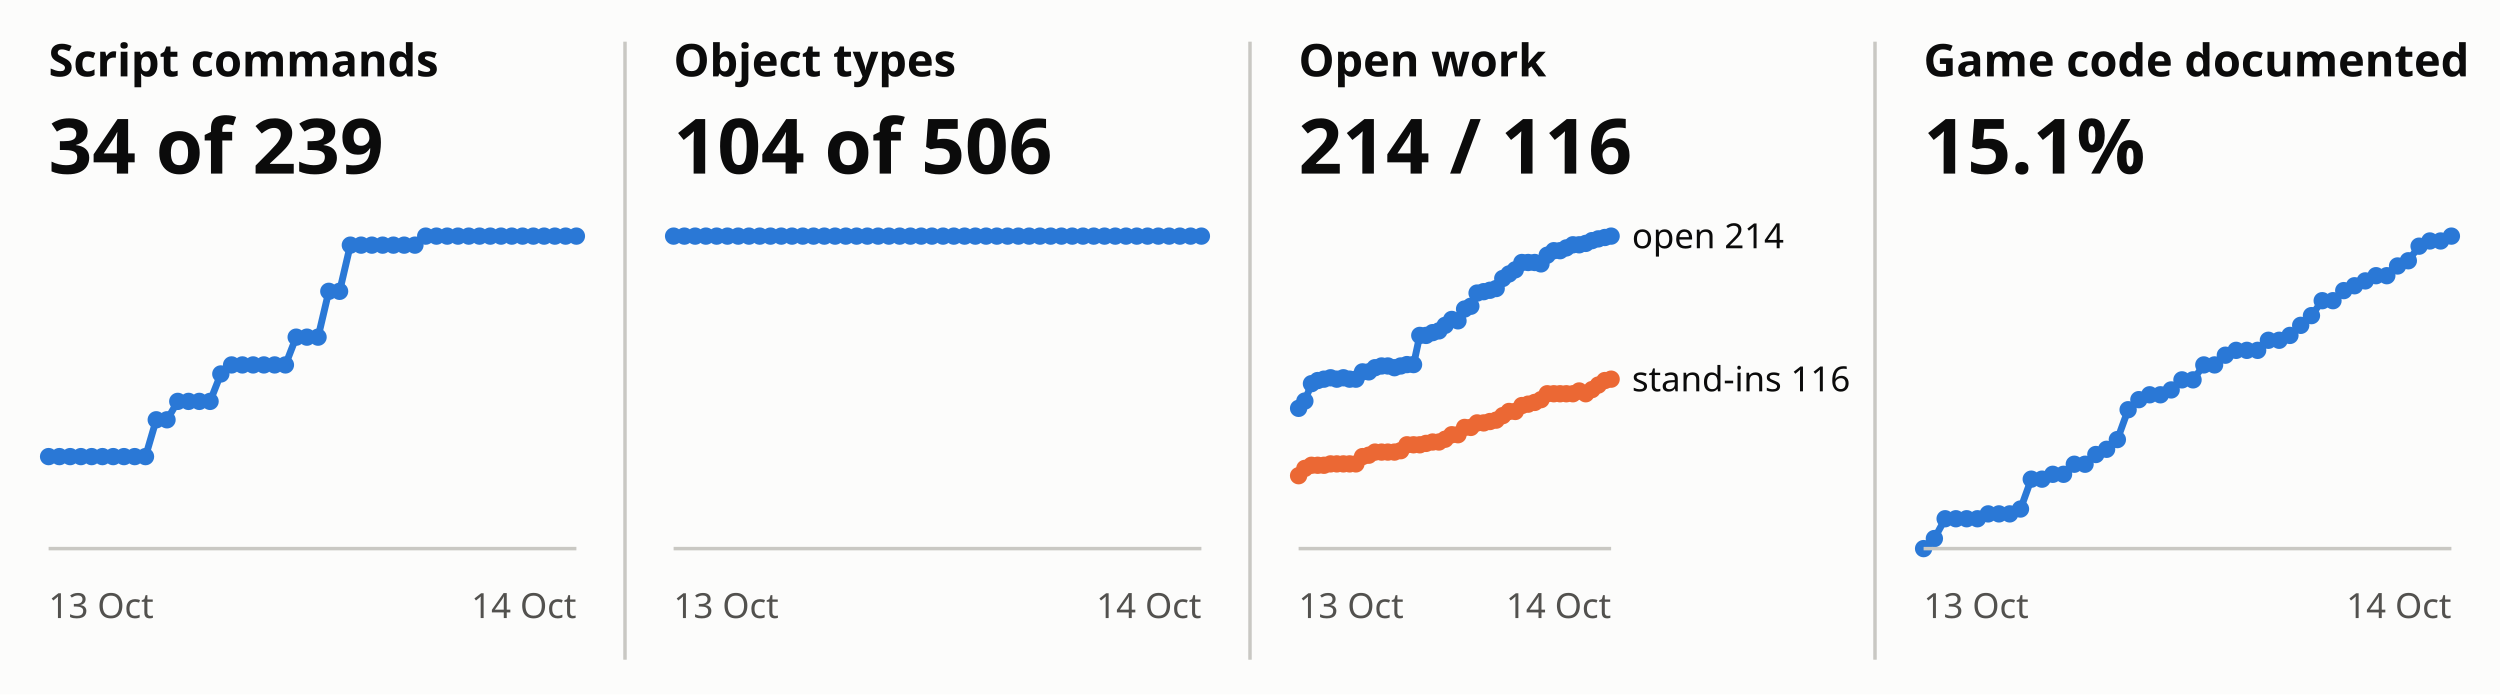
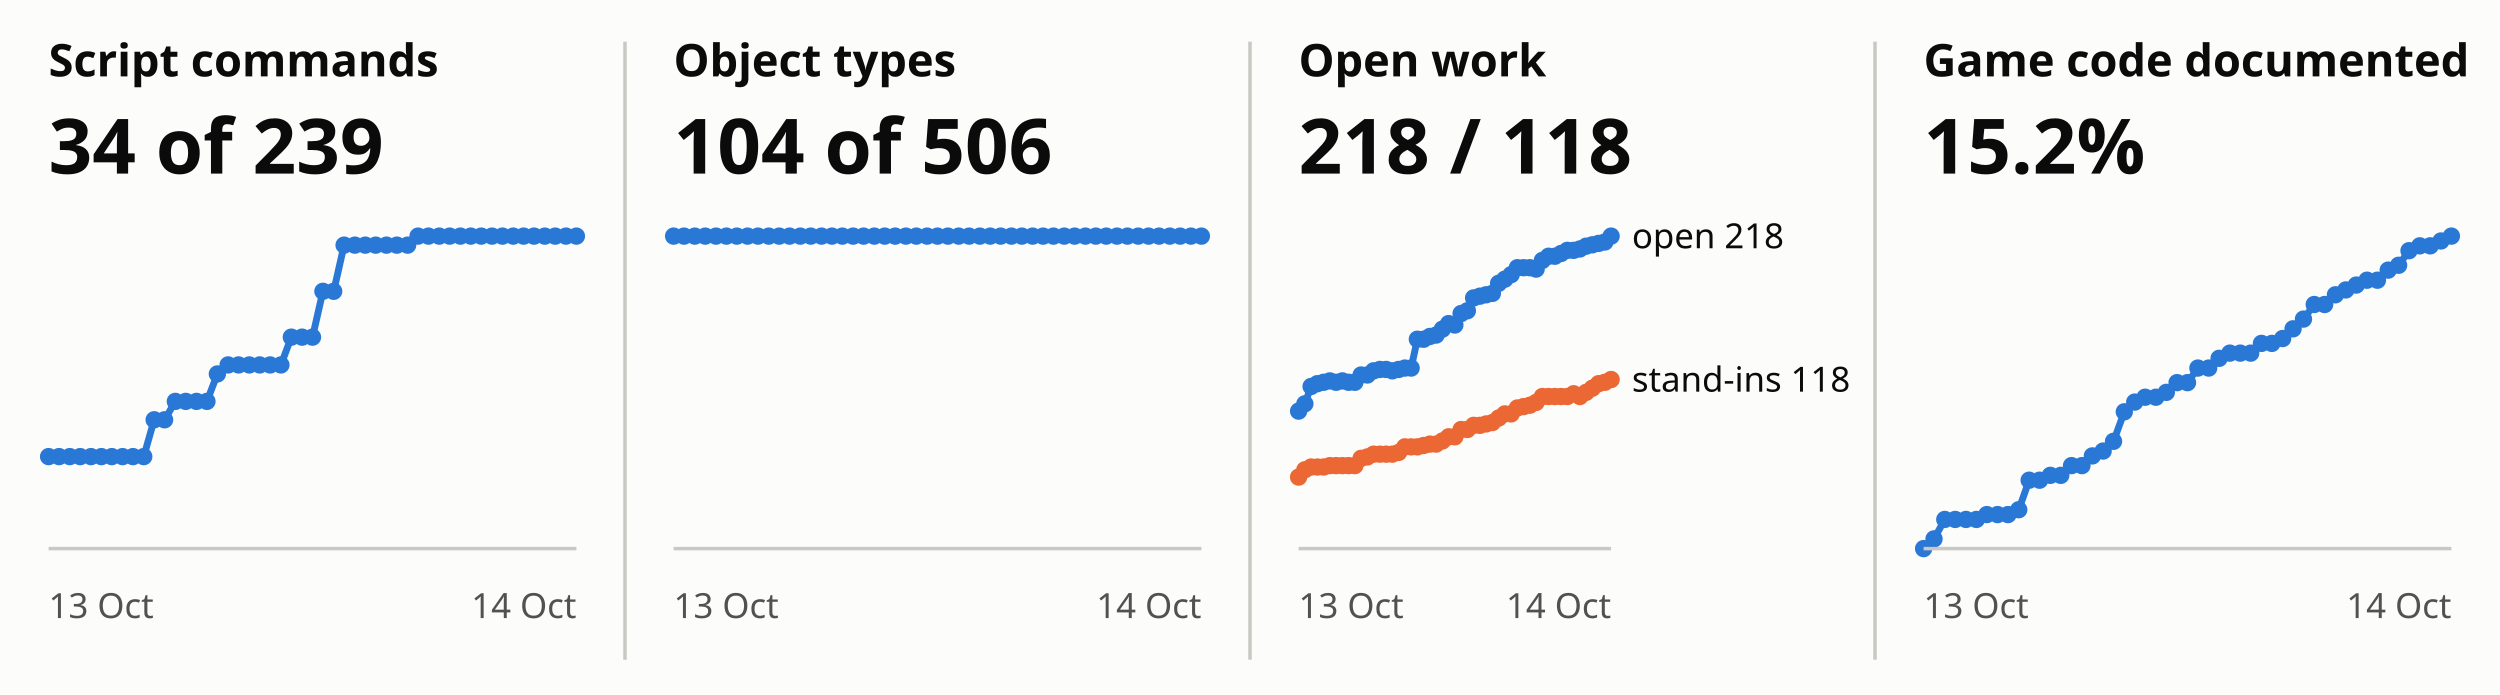
<svg xmlns="http://www.w3.org/2000/svg" width="720" height="200" viewBox="0 0 720 200" role="img">
  <style>
text{font-family:system-ui,sans-serif}
.title{font-size:13px;font-weight:600}
.big{font-size:22px;font-weight:600}
.label{font-size:10px}
.date{font-size:10px}
.surface{fill:#fcfcfb}
.ink{fill:#0b0b0b}
.muted{fill:#52514e}
.rule{stroke:#c9c8c3;stroke-width:1}
.line1{fill:none;stroke:#2a78d6;stroke-width:2;stroke-linejoin:round;stroke-linecap:round}
.dot1{fill:#2a78d6}
.line2{fill:none;stroke:#eb6834;stroke-width:2;stroke-linejoin:round;stroke-linecap:round}
.dot2{fill:#eb6834}
@media (prefers-color-scheme: dark) {
.surface{fill:#1a1a19}
.ink{fill:#f0efec}
.muted{fill:#c3c2b7}
.rule{stroke:#4a4a46}
.line1{stroke:#3987e5}
.dot1{fill:#3987e5}
.line2{stroke:#d95926}
.dot2{fill:#d95926}
}
</style>
  <rect class="surface" width="720" height="200" />
  <text class="title ink" x="14" y="22">Script commands</text>
  <text class="big ink" x="14" y="50">34 of 239</text>
-   <polyline class="line1" points="14.0,131.5 17.1,131.5 20.2,131.5 23.3,131.5 26.4,131.5 29.5,131.5 32.6,131.5 35.7,131.5 38.8,131.5 41.9,131.5 45.0,120.9 48.1,120.9 51.2,115.6 54.3,115.6 57.4,115.6 60.5,115.6 63.6,107.7 66.7,105.1 69.8,105.1 72.9,105.1 76.0,105.1 79.1,105.1 82.2,105.1 85.3,97.1 88.4,97.1 91.6,97.1 94.7,83.9 97.8,83.9 100.9,70.6 104.0,70.6 107.1,70.6 110.2,70.6 113.3,70.6 116.4,70.6 119.5,70.6 122.6,68.0 125.7,68.0 128.8,68.0 131.9,68.0 135.0,68.0 138.1,68.0 141.2,68.0 144.3,68.0 147.4,68.0 150.5,68.0 153.6,68.0 156.7,68.0 159.8,68.0 162.9,68.0 166.0,68.0" />
+   <polyline class="line1" points="14.0,131.5 17.0,131.5 20.1,131.5 23.1,131.5 26.2,131.5 29.2,131.5 32.2,131.5 35.3,131.5 38.3,131.5 41.4,131.5 44.4,120.9 47.4,120.9 50.5,115.6 53.5,115.6 56.6,115.6 59.6,115.6 62.6,107.7 65.7,105.1 68.7,105.1 71.8,105.1 74.8,105.1 77.8,105.1 80.9,105.1 83.9,97.1 87.0,97.1 90.0,97.1 93.0,83.9 96.1,83.9 99.1,70.6 102.2,70.6 105.2,70.6 108.2,70.6 111.3,70.6 114.3,70.6 117.4,70.6 120.4,68.0 123.4,68.0 126.5,68.0 129.5,68.0 132.6,68.0 135.6,68.0 138.6,68.0 141.7,68.0 144.7,68.0 147.8,68.0 150.8,68.0 153.8,68.0 156.9,68.0 159.9,68.0 163.0,68.0 166.0,68.0" />
  <circle class="dot1" cx="14.0" cy="131.5" r="2.5" />
-   <circle class="dot1" cx="17.1" cy="131.5" r="2.5" />
-   <circle class="dot1" cx="20.2" cy="131.5" r="2.5" />
-   <circle class="dot1" cx="23.3" cy="131.5" r="2.5" />
-   <circle class="dot1" cx="26.4" cy="131.5" r="2.5" />
-   <circle class="dot1" cx="29.5" cy="131.5" r="2.5" />
-   <circle class="dot1" cx="32.6" cy="131.5" r="2.5" />
-   <circle class="dot1" cx="35.7" cy="131.5" r="2.5" />
-   <circle class="dot1" cx="38.8" cy="131.5" r="2.5" />
-   <circle class="dot1" cx="41.9" cy="131.5" r="2.5" />
-   <circle class="dot1" cx="45.0" cy="120.9" r="2.5" />
-   <circle class="dot1" cx="48.1" cy="120.9" r="2.5" />
-   <circle class="dot1" cx="51.2" cy="115.6" r="2.5" />
-   <circle class="dot1" cx="54.3" cy="115.6" r="2.5" />
-   <circle class="dot1" cx="57.4" cy="115.6" r="2.5" />
-   <circle class="dot1" cx="60.5" cy="115.6" r="2.5" />
-   <circle class="dot1" cx="63.6" cy="107.7" r="2.5" />
-   <circle class="dot1" cx="66.7" cy="105.1" r="2.5" />
-   <circle class="dot1" cx="69.8" cy="105.1" r="2.5" />
-   <circle class="dot1" cx="72.9" cy="105.1" r="2.5" />
-   <circle class="dot1" cx="76.0" cy="105.1" r="2.5" />
-   <circle class="dot1" cx="79.1" cy="105.1" r="2.5" />
-   <circle class="dot1" cx="82.2" cy="105.1" r="2.5" />
-   <circle class="dot1" cx="85.3" cy="97.1" r="2.5" />
-   <circle class="dot1" cx="88.4" cy="97.1" r="2.5" />
-   <circle class="dot1" cx="91.6" cy="97.1" r="2.5" />
-   <circle class="dot1" cx="94.7" cy="83.9" r="2.5" />
-   <circle class="dot1" cx="97.8" cy="83.9" r="2.5" />
-   <circle class="dot1" cx="100.9" cy="70.6" r="2.5" />
-   <circle class="dot1" cx="104.0" cy="70.6" r="2.5" />
-   <circle class="dot1" cx="107.1" cy="70.6" r="2.5" />
-   <circle class="dot1" cx="110.2" cy="70.6" r="2.5" />
-   <circle class="dot1" cx="113.3" cy="70.6" r="2.5" />
-   <circle class="dot1" cx="116.4" cy="70.6" r="2.5" />
-   <circle class="dot1" cx="119.5" cy="70.6" r="2.5" />
-   <circle class="dot1" cx="122.6" cy="68.0" r="2.5" />
-   <circle class="dot1" cx="125.7" cy="68.0" r="2.5" />
-   <circle class="dot1" cx="128.8" cy="68.0" r="2.5" />
-   <circle class="dot1" cx="131.9" cy="68.0" r="2.5" />
-   <circle class="dot1" cx="135.0" cy="68.0" r="2.5" />
-   <circle class="dot1" cx="138.1" cy="68.0" r="2.5" />
-   <circle class="dot1" cx="141.2" cy="68.0" r="2.5" />
-   <circle class="dot1" cx="144.3" cy="68.0" r="2.5" />
-   <circle class="dot1" cx="147.4" cy="68.0" r="2.5" />
-   <circle class="dot1" cx="150.5" cy="68.0" r="2.5" />
-   <circle class="dot1" cx="153.6" cy="68.0" r="2.5" />
-   <circle class="dot1" cx="156.7" cy="68.0" r="2.5" />
-   <circle class="dot1" cx="159.8" cy="68.0" r="2.5" />
-   <circle class="dot1" cx="162.9" cy="68.0" r="2.5" />
+   <circle class="dot1" cx="17.0" cy="131.5" r="2.5" />
+   <circle class="dot1" cx="20.1" cy="131.5" r="2.5" />
+   <circle class="dot1" cx="23.1" cy="131.5" r="2.5" />
+   <circle class="dot1" cx="26.2" cy="131.5" r="2.5" />
+   <circle class="dot1" cx="29.2" cy="131.5" r="2.5" />
+   <circle class="dot1" cx="32.2" cy="131.5" r="2.5" />
+   <circle class="dot1" cx="35.3" cy="131.5" r="2.5" />
+   <circle class="dot1" cx="38.3" cy="131.5" r="2.5" />
+   <circle class="dot1" cx="41.4" cy="131.5" r="2.5" />
+   <circle class="dot1" cx="44.4" cy="120.9" r="2.5" />
+   <circle class="dot1" cx="47.4" cy="120.9" r="2.5" />
+   <circle class="dot1" cx="50.5" cy="115.6" r="2.5" />
+   <circle class="dot1" cx="53.5" cy="115.6" r="2.5" />
+   <circle class="dot1" cx="56.6" cy="115.6" r="2.5" />
+   <circle class="dot1" cx="59.6" cy="115.6" r="2.5" />
+   <circle class="dot1" cx="62.6" cy="107.7" r="2.5" />
+   <circle class="dot1" cx="65.7" cy="105.1" r="2.5" />
+   <circle class="dot1" cx="68.7" cy="105.1" r="2.5" />
+   <circle class="dot1" cx="71.8" cy="105.1" r="2.5" />
+   <circle class="dot1" cx="74.8" cy="105.1" r="2.5" />
+   <circle class="dot1" cx="77.8" cy="105.1" r="2.5" />
+   <circle class="dot1" cx="80.9" cy="105.1" r="2.5" />
+   <circle class="dot1" cx="83.9" cy="97.1" r="2.5" />
+   <circle class="dot1" cx="87.0" cy="97.1" r="2.5" />
+   <circle class="dot1" cx="90.0" cy="97.1" r="2.5" />
+   <circle class="dot1" cx="93.0" cy="83.9" r="2.5" />
+   <circle class="dot1" cx="96.1" cy="83.9" r="2.5" />
+   <circle class="dot1" cx="99.1" cy="70.6" r="2.5" />
+   <circle class="dot1" cx="102.2" cy="70.6" r="2.5" />
+   <circle class="dot1" cx="105.2" cy="70.6" r="2.5" />
+   <circle class="dot1" cx="108.2" cy="70.6" r="2.5" />
+   <circle class="dot1" cx="111.3" cy="70.6" r="2.5" />
+   <circle class="dot1" cx="114.3" cy="70.6" r="2.5" />
+   <circle class="dot1" cx="117.4" cy="70.6" r="2.5" />
+   <circle class="dot1" cx="120.4" cy="68.0" r="2.5" />
+   <circle class="dot1" cx="123.4" cy="68.0" r="2.5" />
+   <circle class="dot1" cx="126.5" cy="68.0" r="2.5" />
+   <circle class="dot1" cx="129.5" cy="68.0" r="2.5" />
+   <circle class="dot1" cx="132.6" cy="68.0" r="2.5" />
+   <circle class="dot1" cx="135.6" cy="68.0" r="2.5" />
+   <circle class="dot1" cx="138.6" cy="68.0" r="2.5" />
+   <circle class="dot1" cx="141.7" cy="68.0" r="2.5" />
+   <circle class="dot1" cx="144.7" cy="68.0" r="2.5" />
+   <circle class="dot1" cx="147.8" cy="68.0" r="2.5" />
+   <circle class="dot1" cx="150.8" cy="68.0" r="2.5" />
+   <circle class="dot1" cx="153.8" cy="68.0" r="2.5" />
+   <circle class="dot1" cx="156.9" cy="68.0" r="2.5" />
+   <circle class="dot1" cx="159.9" cy="68.0" r="2.5" />
+   <circle class="dot1" cx="163.0" cy="68.0" r="2.5" />
  <circle class="dot1" cx="166.0" cy="68.0" r="2.5" />
  <line class="rule" x1="14" y1="158" x2="166" y2="158" />
  <text class="date muted" x="14" y="178">13 Oct</text>
  <text class="date muted" x="166" y="178" text-anchor="end">14 Oct</text>
  <text class="title ink" x="194" y="22">Object types</text>
  <text class="big ink" x="194" y="50">104 of 506</text>
-   <polyline class="line1" points="194.0,68.0 197.1,68.0 200.2,68.0 203.3,68.0 206.4,68.0 209.5,68.0 212.6,68.0 215.7,68.0 218.8,68.0 221.9,68.0 225.0,68.0 228.1,68.0 231.2,68.0 234.3,68.0 237.4,68.0 240.5,68.0 243.6,68.0 246.7,68.0 249.8,68.0 252.9,68.0 256.0,68.0 259.1,68.0 262.2,68.0 265.3,68.0 268.4,68.0 271.6,68.0 274.7,68.0 277.8,68.0 280.9,68.0 284.0,68.0 287.1,68.0 290.2,68.0 293.3,68.0 296.4,68.0 299.5,68.0 302.6,68.0 305.7,68.0 308.8,68.0 311.9,68.0 315.0,68.0 318.1,68.0 321.2,68.0 324.3,68.0 327.4,68.0 330.5,68.0 333.6,68.0 336.7,68.0 339.8,68.0 342.9,68.0 346.0,68.0" />
+   <polyline class="line1" points="194.0,68.0 197.0,68.0 200.1,68.0 203.1,68.0 206.2,68.0 209.2,68.0 212.2,68.0 215.3,68.0 218.3,68.0 221.4,68.0 224.4,68.0 227.4,68.0 230.5,68.0 233.5,68.0 236.6,68.0 239.6,68.0 242.6,68.0 245.7,68.0 248.7,68.0 251.8,68.0 254.8,68.0 257.8,68.0 260.9,68.0 263.9,68.0 267.0,68.0 270.0,68.0 273.0,68.0 276.1,68.0 279.1,68.0 282.2,68.0 285.2,68.0 288.2,68.0 291.3,68.0 294.3,68.0 297.4,68.0 300.4,68.0 303.4,68.0 306.5,68.0 309.5,68.0 312.6,68.0 315.6,68.0 318.6,68.0 321.7,68.0 324.7,68.0 327.8,68.0 330.8,68.0 333.8,68.0 336.9,68.0 339.9,68.0 343.0,68.0 346.0,68.0" />
  <circle class="dot1" cx="194.0" cy="68.0" r="2.5" />
-   <circle class="dot1" cx="197.1" cy="68.0" r="2.5" />
-   <circle class="dot1" cx="200.2" cy="68.0" r="2.5" />
-   <circle class="dot1" cx="203.3" cy="68.0" r="2.5" />
-   <circle class="dot1" cx="206.4" cy="68.0" r="2.5" />
-   <circle class="dot1" cx="209.5" cy="68.0" r="2.5" />
-   <circle class="dot1" cx="212.6" cy="68.0" r="2.5" />
-   <circle class="dot1" cx="215.7" cy="68.0" r="2.5" />
-   <circle class="dot1" cx="218.8" cy="68.0" r="2.5" />
-   <circle class="dot1" cx="221.9" cy="68.0" r="2.5" />
-   <circle class="dot1" cx="225.0" cy="68.0" r="2.5" />
-   <circle class="dot1" cx="228.1" cy="68.0" r="2.5" />
-   <circle class="dot1" cx="231.2" cy="68.0" r="2.5" />
-   <circle class="dot1" cx="234.3" cy="68.0" r="2.5" />
-   <circle class="dot1" cx="237.4" cy="68.0" r="2.5" />
-   <circle class="dot1" cx="240.5" cy="68.0" r="2.5" />
-   <circle class="dot1" cx="243.6" cy="68.0" r="2.5" />
-   <circle class="dot1" cx="246.7" cy="68.0" r="2.5" />
-   <circle class="dot1" cx="249.8" cy="68.0" r="2.5" />
-   <circle class="dot1" cx="252.9" cy="68.0" r="2.5" />
-   <circle class="dot1" cx="256.0" cy="68.0" r="2.5" />
-   <circle class="dot1" cx="259.1" cy="68.0" r="2.5" />
-   <circle class="dot1" cx="262.2" cy="68.0" r="2.5" />
-   <circle class="dot1" cx="265.3" cy="68.0" r="2.5" />
-   <circle class="dot1" cx="268.4" cy="68.0" r="2.5" />
-   <circle class="dot1" cx="271.6" cy="68.0" r="2.5" />
-   <circle class="dot1" cx="274.7" cy="68.0" r="2.5" />
-   <circle class="dot1" cx="277.8" cy="68.0" r="2.5" />
-   <circle class="dot1" cx="280.9" cy="68.0" r="2.5" />
-   <circle class="dot1" cx="284.0" cy="68.0" r="2.5" />
-   <circle class="dot1" cx="287.1" cy="68.0" r="2.5" />
-   <circle class="dot1" cx="290.2" cy="68.0" r="2.5" />
-   <circle class="dot1" cx="293.3" cy="68.0" r="2.5" />
-   <circle class="dot1" cx="296.4" cy="68.0" r="2.5" />
-   <circle class="dot1" cx="299.5" cy="68.0" r="2.5" />
-   <circle class="dot1" cx="302.6" cy="68.0" r="2.5" />
-   <circle class="dot1" cx="305.7" cy="68.0" r="2.5" />
-   <circle class="dot1" cx="308.8" cy="68.0" r="2.5" />
-   <circle class="dot1" cx="311.9" cy="68.0" r="2.5" />
-   <circle class="dot1" cx="315.0" cy="68.0" r="2.5" />
-   <circle class="dot1" cx="318.1" cy="68.0" r="2.5" />
-   <circle class="dot1" cx="321.2" cy="68.0" r="2.5" />
-   <circle class="dot1" cx="324.3" cy="68.0" r="2.5" />
-   <circle class="dot1" cx="327.4" cy="68.0" r="2.5" />
-   <circle class="dot1" cx="330.5" cy="68.0" r="2.5" />
-   <circle class="dot1" cx="333.6" cy="68.0" r="2.5" />
-   <circle class="dot1" cx="336.7" cy="68.0" r="2.5" />
-   <circle class="dot1" cx="339.8" cy="68.0" r="2.5" />
-   <circle class="dot1" cx="342.9" cy="68.0" r="2.5" />
+   <circle class="dot1" cx="197.0" cy="68.0" r="2.5" />
+   <circle class="dot1" cx="200.1" cy="68.0" r="2.5" />
+   <circle class="dot1" cx="203.1" cy="68.0" r="2.5" />
+   <circle class="dot1" cx="206.2" cy="68.0" r="2.5" />
+   <circle class="dot1" cx="209.2" cy="68.0" r="2.5" />
+   <circle class="dot1" cx="212.2" cy="68.0" r="2.5" />
+   <circle class="dot1" cx="215.3" cy="68.0" r="2.5" />
+   <circle class="dot1" cx="218.3" cy="68.0" r="2.5" />
+   <circle class="dot1" cx="221.4" cy="68.0" r="2.5" />
+   <circle class="dot1" cx="224.4" cy="68.0" r="2.5" />
+   <circle class="dot1" cx="227.4" cy="68.0" r="2.5" />
+   <circle class="dot1" cx="230.5" cy="68.0" r="2.5" />
+   <circle class="dot1" cx="233.5" cy="68.0" r="2.5" />
+   <circle class="dot1" cx="236.6" cy="68.0" r="2.5" />
+   <circle class="dot1" cx="239.6" cy="68.0" r="2.5" />
+   <circle class="dot1" cx="242.6" cy="68.0" r="2.5" />
+   <circle class="dot1" cx="245.7" cy="68.0" r="2.5" />
+   <circle class="dot1" cx="248.7" cy="68.0" r="2.5" />
+   <circle class="dot1" cx="251.8" cy="68.0" r="2.5" />
+   <circle class="dot1" cx="254.8" cy="68.0" r="2.5" />
+   <circle class="dot1" cx="257.8" cy="68.0" r="2.5" />
+   <circle class="dot1" cx="260.9" cy="68.0" r="2.5" />
+   <circle class="dot1" cx="263.9" cy="68.0" r="2.5" />
+   <circle class="dot1" cx="267.0" cy="68.0" r="2.5" />
+   <circle class="dot1" cx="270.0" cy="68.0" r="2.5" />
+   <circle class="dot1" cx="273.0" cy="68.0" r="2.5" />
+   <circle class="dot1" cx="276.1" cy="68.0" r="2.5" />
+   <circle class="dot1" cx="279.1" cy="68.0" r="2.5" />
+   <circle class="dot1" cx="282.2" cy="68.0" r="2.5" />
+   <circle class="dot1" cx="285.2" cy="68.0" r="2.5" />
+   <circle class="dot1" cx="288.2" cy="68.0" r="2.5" />
+   <circle class="dot1" cx="291.3" cy="68.0" r="2.5" />
+   <circle class="dot1" cx="294.3" cy="68.0" r="2.5" />
+   <circle class="dot1" cx="297.4" cy="68.0" r="2.5" />
+   <circle class="dot1" cx="300.4" cy="68.0" r="2.5" />
+   <circle class="dot1" cx="303.4" cy="68.0" r="2.5" />
+   <circle class="dot1" cx="306.5" cy="68.0" r="2.5" />
+   <circle class="dot1" cx="309.5" cy="68.0" r="2.5" />
+   <circle class="dot1" cx="312.6" cy="68.0" r="2.5" />
+   <circle class="dot1" cx="315.6" cy="68.0" r="2.5" />
+   <circle class="dot1" cx="318.6" cy="68.0" r="2.5" />
+   <circle class="dot1" cx="321.7" cy="68.0" r="2.5" />
+   <circle class="dot1" cx="324.7" cy="68.0" r="2.5" />
+   <circle class="dot1" cx="327.8" cy="68.0" r="2.5" />
+   <circle class="dot1" cx="330.8" cy="68.0" r="2.5" />
+   <circle class="dot1" cx="333.8" cy="68.0" r="2.5" />
+   <circle class="dot1" cx="336.9" cy="68.0" r="2.5" />
+   <circle class="dot1" cx="339.9" cy="68.0" r="2.5" />
+   <circle class="dot1" cx="343.0" cy="68.0" r="2.5" />
  <circle class="dot1" cx="346.0" cy="68.0" r="2.5" />
  <line class="rule" x1="194" y1="158" x2="346" y2="158" />
  <text class="date muted" x="194" y="178">13 Oct</text>
  <text class="date muted" x="346" y="178" text-anchor="end">14 Oct</text>
  <text class="title ink" x="374" y="22">Open work</text>
-   <text class="big ink" x="374" y="50">214 / 116</text>
-   <polyline class="line1" points="374.0,117.6 375.8,115.5 377.7,110.5 379.5,109.6 381.3,109.2 383.2,108.8 385.0,109.2 386.9,108.8 388.7,109.2 390.5,109.2 392.4,107.1 394.2,107.1 396.0,105.9 397.9,105.4 399.7,105.4 401.6,105.9 403.4,105.4 405.2,105.0 407.1,105.0 408.9,96.6 410.7,96.6 412.6,95.8 414.4,95.3 416.2,93.7 418.1,92.0 419.9,92.4 421.8,89.0 423.6,88.2 425.4,84.4 427.3,84.0 429.1,83.6 430.9,83.1 432.8,80.2 434.6,78.9 436.4,77.7 438.3,75.6 440.1,75.6 442.0,75.6 443.8,76.0 445.6,73.5 447.5,72.2 449.3,72.2 451.1,71.4 453.0,70.5 454.8,70.5 456.7,70.1 458.5,69.3 460.3,68.8 462.2,68.4 464.0,68.0" />
-   <circle class="dot1" cx="374.0" cy="117.6" r="2.5" />
-   <circle class="dot1" cx="375.8" cy="115.5" r="2.5" />
-   <circle class="dot1" cx="377.7" cy="110.5" r="2.5" />
-   <circle class="dot1" cx="379.5" cy="109.6" r="2.5" />
-   <circle class="dot1" cx="381.3" cy="109.2" r="2.5" />
-   <circle class="dot1" cx="383.2" cy="108.8" r="2.5" />
-   <circle class="dot1" cx="385.0" cy="109.2" r="2.5" />
-   <circle class="dot1" cx="386.9" cy="108.8" r="2.5" />
-   <circle class="dot1" cx="388.7" cy="109.2" r="2.5" />
-   <circle class="dot1" cx="390.5" cy="109.2" r="2.5" />
-   <circle class="dot1" cx="392.4" cy="107.1" r="2.5" />
-   <circle class="dot1" cx="394.2" cy="107.1" r="2.5" />
-   <circle class="dot1" cx="396.0" cy="105.9" r="2.5" />
-   <circle class="dot1" cx="397.9" cy="105.4" r="2.5" />
-   <circle class="dot1" cx="399.7" cy="105.4" r="2.5" />
-   <circle class="dot1" cx="401.6" cy="105.9" r="2.5" />
-   <circle class="dot1" cx="403.4" cy="105.4" r="2.5" />
-   <circle class="dot1" cx="405.2" cy="105.0" r="2.5" />
-   <circle class="dot1" cx="407.1" cy="105.0" r="2.5" />
-   <circle class="dot1" cx="408.9" cy="96.6" r="2.5" />
-   <circle class="dot1" cx="410.7" cy="96.6" r="2.5" />
-   <circle class="dot1" cx="412.6" cy="95.8" r="2.5" />
-   <circle class="dot1" cx="414.4" cy="95.3" r="2.5" />
-   <circle class="dot1" cx="416.2" cy="93.7" r="2.5" />
-   <circle class="dot1" cx="418.1" cy="92.0" r="2.5" />
-   <circle class="dot1" cx="419.9" cy="92.4" r="2.5" />
-   <circle class="dot1" cx="421.8" cy="89.0" r="2.5" />
-   <circle class="dot1" cx="423.6" cy="88.2" r="2.5" />
-   <circle class="dot1" cx="425.4" cy="84.4" r="2.5" />
-   <circle class="dot1" cx="427.3" cy="84.0" r="2.5" />
-   <circle class="dot1" cx="429.1" cy="83.6" r="2.5" />
-   <circle class="dot1" cx="430.9" cy="83.1" r="2.5" />
-   <circle class="dot1" cx="432.8" cy="80.2" r="2.5" />
-   <circle class="dot1" cx="434.6" cy="78.9" r="2.5" />
-   <circle class="dot1" cx="436.4" cy="77.7" r="2.5" />
-   <circle class="dot1" cx="438.3" cy="75.6" r="2.5" />
-   <circle class="dot1" cx="440.1" cy="75.6" r="2.5" />
-   <circle class="dot1" cx="442.0" cy="75.6" r="2.5" />
-   <circle class="dot1" cx="443.8" cy="76.0" r="2.5" />
-   <circle class="dot1" cx="445.6" cy="73.5" r="2.5" />
-   <circle class="dot1" cx="447.5" cy="72.2" r="2.5" />
-   <circle class="dot1" cx="449.3" cy="72.2" r="2.5" />
-   <circle class="dot1" cx="451.1" cy="71.4" r="2.5" />
-   <circle class="dot1" cx="453.0" cy="70.5" r="2.5" />
-   <circle class="dot1" cx="454.8" cy="70.5" r="2.5" />
-   <circle class="dot1" cx="456.7" cy="70.1" r="2.5" />
-   <circle class="dot1" cx="458.5" cy="69.3" r="2.5" />
-   <circle class="dot1" cx="460.3" cy="68.8" r="2.5" />
-   <circle class="dot1" cx="462.2" cy="68.4" r="2.5" />
+   <text class="big ink" x="374" y="50">218 / 118</text>
+   <polyline class="line1" points="374.0,118.4 375.8,116.3 377.6,111.3 379.4,110.5 381.2,110.1 383.0,109.7 384.8,110.1 386.6,109.7 388.4,110.1 390.2,110.1 392.0,108.0 393.8,108.0 395.6,106.8 397.4,106.4 399.2,106.4 401.0,106.8 402.8,106.4 404.6,106.0 406.4,106.0 408.2,97.7 410.0,97.7 411.8,96.9 413.6,96.5 415.4,94.8 417.2,93.2 419.0,93.6 420.8,90.3 422.6,89.5 424.4,85.8 426.2,85.3 428.0,84.9 429.8,84.5 431.6,81.6 433.4,80.4 435.2,79.1 437.0,77.1 438.8,77.1 440.6,77.1 442.4,77.5 444.2,75.0 446.0,73.8 447.8,73.8 449.6,73.0 451.4,72.1 453.2,72.1 455.0,71.7 456.8,70.9 458.6,70.5 460.4,70.1 462.2,69.7 464.0,68.0" />
+   <circle class="dot1" cx="374.0" cy="118.4" r="2.5" />
+   <circle class="dot1" cx="375.8" cy="116.3" r="2.5" />
+   <circle class="dot1" cx="377.6" cy="111.3" r="2.5" />
+   <circle class="dot1" cx="379.4" cy="110.5" r="2.5" />
+   <circle class="dot1" cx="381.2" cy="110.1" r="2.5" />
+   <circle class="dot1" cx="383.0" cy="109.7" r="2.5" />
+   <circle class="dot1" cx="384.8" cy="110.1" r="2.5" />
+   <circle class="dot1" cx="386.6" cy="109.7" r="2.5" />
+   <circle class="dot1" cx="388.4" cy="110.1" r="2.5" />
+   <circle class="dot1" cx="390.2" cy="110.1" r="2.5" />
+   <circle class="dot1" cx="392.0" cy="108.0" r="2.5" />
+   <circle class="dot1" cx="393.8" cy="108.0" r="2.5" />
+   <circle class="dot1" cx="395.6" cy="106.8" r="2.5" />
+   <circle class="dot1" cx="397.4" cy="106.4" r="2.5" />
+   <circle class="dot1" cx="399.2" cy="106.4" r="2.5" />
+   <circle class="dot1" cx="401.0" cy="106.8" r="2.5" />
+   <circle class="dot1" cx="402.8" cy="106.4" r="2.5" />
+   <circle class="dot1" cx="404.6" cy="106.0" r="2.5" />
+   <circle class="dot1" cx="406.4" cy="106.0" r="2.5" />
+   <circle class="dot1" cx="408.2" cy="97.7" r="2.5" />
+   <circle class="dot1" cx="410.0" cy="97.7" r="2.5" />
+   <circle class="dot1" cx="411.8" cy="96.9" r="2.5" />
+   <circle class="dot1" cx="413.6" cy="96.5" r="2.5" />
+   <circle class="dot1" cx="415.4" cy="94.8" r="2.5" />
+   <circle class="dot1" cx="417.2" cy="93.2" r="2.5" />
+   <circle class="dot1" cx="419.0" cy="93.6" r="2.5" />
+   <circle class="dot1" cx="420.8" cy="90.3" r="2.5" />
+   <circle class="dot1" cx="422.6" cy="89.5" r="2.5" />
+   <circle class="dot1" cx="424.4" cy="85.8" r="2.5" />
+   <circle class="dot1" cx="426.2" cy="85.3" r="2.5" />
+   <circle class="dot1" cx="428.0" cy="84.9" r="2.5" />
+   <circle class="dot1" cx="429.8" cy="84.5" r="2.5" />
+   <circle class="dot1" cx="431.6" cy="81.6" r="2.5" />
+   <circle class="dot1" cx="433.4" cy="80.4" r="2.5" />
+   <circle class="dot1" cx="435.2" cy="79.1" r="2.5" />
+   <circle class="dot1" cx="437.0" cy="77.1" r="2.5" />
+   <circle class="dot1" cx="438.8" cy="77.1" r="2.5" />
+   <circle class="dot1" cx="440.6" cy="77.1" r="2.5" />
+   <circle class="dot1" cx="442.4" cy="77.5" r="2.5" />
+   <circle class="dot1" cx="444.2" cy="75.0" r="2.5" />
+   <circle class="dot1" cx="446.0" cy="73.8" r="2.5" />
+   <circle class="dot1" cx="447.8" cy="73.8" r="2.5" />
+   <circle class="dot1" cx="449.6" cy="73.0" r="2.5" />
+   <circle class="dot1" cx="451.4" cy="72.1" r="2.5" />
+   <circle class="dot1" cx="453.2" cy="72.1" r="2.5" />
+   <circle class="dot1" cx="455.0" cy="71.7" r="2.5" />
+   <circle class="dot1" cx="456.8" cy="70.9" r="2.5" />
+   <circle class="dot1" cx="458.6" cy="70.5" r="2.5" />
+   <circle class="dot1" cx="460.4" cy="70.1" r="2.5" />
+   <circle class="dot1" cx="462.2" cy="69.7" r="2.5" />
  <circle class="dot1" cx="464.0" cy="68.0" r="2.5" />
-   <polyline class="line2" points="374.0,137.0 375.8,134.9 377.7,134.0 379.5,134.0 381.3,134.0 383.2,133.6 385.0,133.6 386.9,133.6 388.7,133.6 390.5,133.6 392.4,131.5 394.2,131.1 396.0,130.2 397.9,130.2 399.7,130.2 401.6,130.2 403.4,129.8 405.2,128.1 407.1,128.1 408.9,128.1 410.7,127.7 412.6,127.3 414.4,127.3 416.2,126.5 418.1,125.2 419.9,125.2 421.8,123.1 423.6,123.1 425.4,121.8 427.3,121.8 429.1,121.4 430.9,121.0 432.8,119.7 434.6,118.5 436.4,118.5 438.3,116.8 440.1,116.4 442.0,115.9 443.8,115.1 445.6,113.4 447.5,113.4 449.3,113.4 451.1,113.4 453.0,113.4 454.8,112.6 456.7,113.4 458.5,112.2 460.3,110.9 462.2,109.6 464.0,109.2" />
-   <circle class="dot2" cx="374.0" cy="137.0" r="2.5" />
-   <circle class="dot2" cx="375.8" cy="134.9" r="2.5" />
-   <circle class="dot2" cx="377.7" cy="134.0" r="2.5" />
-   <circle class="dot2" cx="379.5" cy="134.0" r="2.5" />
-   <circle class="dot2" cx="381.3" cy="134.0" r="2.5" />
-   <circle class="dot2" cx="383.2" cy="133.6" r="2.5" />
-   <circle class="dot2" cx="385.0" cy="133.6" r="2.5" />
-   <circle class="dot2" cx="386.9" cy="133.6" r="2.5" />
-   <circle class="dot2" cx="388.7" cy="133.6" r="2.5" />
-   <circle class="dot2" cx="390.5" cy="133.6" r="2.5" />
-   <circle class="dot2" cx="392.4" cy="131.5" r="2.5" />
-   <circle class="dot2" cx="394.2" cy="131.1" r="2.5" />
-   <circle class="dot2" cx="396.0" cy="130.2" r="2.5" />
-   <circle class="dot2" cx="397.9" cy="130.2" r="2.5" />
-   <circle class="dot2" cx="399.7" cy="130.2" r="2.5" />
-   <circle class="dot2" cx="401.6" cy="130.2" r="2.5" />
-   <circle class="dot2" cx="403.4" cy="129.8" r="2.5" />
-   <circle class="dot2" cx="405.2" cy="128.1" r="2.5" />
-   <circle class="dot2" cx="407.1" cy="128.1" r="2.5" />
-   <circle class="dot2" cx="408.9" cy="128.1" r="2.5" />
-   <circle class="dot2" cx="410.7" cy="127.7" r="2.5" />
-   <circle class="dot2" cx="412.6" cy="127.3" r="2.5" />
-   <circle class="dot2" cx="414.4" cy="127.3" r="2.5" />
-   <circle class="dot2" cx="416.2" cy="126.5" r="2.5" />
-   <circle class="dot2" cx="418.1" cy="125.2" r="2.5" />
-   <circle class="dot2" cx="419.9" cy="125.2" r="2.5" />
-   <circle class="dot2" cx="421.8" cy="123.1" r="2.5" />
-   <circle class="dot2" cx="423.6" cy="123.1" r="2.5" />
-   <circle class="dot2" cx="425.4" cy="121.8" r="2.5" />
-   <circle class="dot2" cx="427.3" cy="121.8" r="2.5" />
-   <circle class="dot2" cx="429.1" cy="121.4" r="2.5" />
-   <circle class="dot2" cx="430.9" cy="121.0" r="2.5" />
-   <circle class="dot2" cx="432.8" cy="119.7" r="2.5" />
-   <circle class="dot2" cx="434.6" cy="118.5" r="2.5" />
-   <circle class="dot2" cx="436.4" cy="118.5" r="2.5" />
-   <circle class="dot2" cx="438.3" cy="116.8" r="2.5" />
-   <circle class="dot2" cx="440.1" cy="116.4" r="2.5" />
-   <circle class="dot2" cx="442.0" cy="115.9" r="2.5" />
-   <circle class="dot2" cx="443.8" cy="115.1" r="2.5" />
-   <circle class="dot2" cx="445.6" cy="113.4" r="2.5" />
-   <circle class="dot2" cx="447.5" cy="113.4" r="2.5" />
-   <circle class="dot2" cx="449.3" cy="113.4" r="2.5" />
-   <circle class="dot2" cx="451.1" cy="113.4" r="2.5" />
-   <circle class="dot2" cx="453.0" cy="113.4" r="2.5" />
-   <circle class="dot2" cx="454.8" cy="112.6" r="2.5" />
-   <circle class="dot2" cx="456.7" cy="113.4" r="2.5" />
-   <circle class="dot2" cx="458.5" cy="112.2" r="2.5" />
-   <circle class="dot2" cx="460.3" cy="110.9" r="2.5" />
-   <circle class="dot2" cx="462.2" cy="109.6" r="2.5" />
-   <circle class="dot2" cx="464.0" cy="109.2" r="2.5" />
+   <polyline class="line2" points="374.0,137.4 375.8,135.3 377.6,134.5 379.4,134.5 381.2,134.5 383.0,134.1 384.8,134.1 386.6,134.1 388.4,134.1 390.2,134.1 392.0,132.0 393.8,131.6 395.6,130.8 397.4,130.8 399.2,130.8 401.0,130.8 402.8,130.3 404.6,128.7 406.4,128.7 408.2,128.7 410.0,128.3 411.8,127.9 413.6,127.9 415.4,127.0 417.2,125.8 419.0,125.8 420.8,123.7 422.6,123.7 424.4,122.5 426.2,122.5 428.0,122.1 429.8,121.7 431.6,120.4 433.4,119.2 435.2,119.2 437.0,117.5 438.8,117.1 440.6,116.7 442.4,115.9 444.2,114.2 446.0,114.2 447.8,114.2 449.6,114.2 451.4,114.2 453.2,113.4 455.0,114.2 456.8,113.0 458.6,111.8 460.4,110.5 462.2,110.1 464.0,109.3" />
+   <circle class="dot2" cx="374.0" cy="137.4" r="2.5" />
+   <circle class="dot2" cx="375.8" cy="135.3" r="2.5" />
+   <circle class="dot2" cx="377.6" cy="134.5" r="2.5" />
+   <circle class="dot2" cx="379.4" cy="134.5" r="2.5" />
+   <circle class="dot2" cx="381.2" cy="134.5" r="2.5" />
+   <circle class="dot2" cx="383.0" cy="134.1" r="2.5" />
+   <circle class="dot2" cx="384.8" cy="134.1" r="2.5" />
+   <circle class="dot2" cx="386.6" cy="134.1" r="2.5" />
+   <circle class="dot2" cx="388.4" cy="134.1" r="2.5" />
+   <circle class="dot2" cx="390.2" cy="134.1" r="2.5" />
+   <circle class="dot2" cx="392.0" cy="132.0" r="2.5" />
+   <circle class="dot2" cx="393.8" cy="131.6" r="2.5" />
+   <circle class="dot2" cx="395.6" cy="130.8" r="2.5" />
+   <circle class="dot2" cx="397.4" cy="130.8" r="2.5" />
+   <circle class="dot2" cx="399.2" cy="130.8" r="2.5" />
+   <circle class="dot2" cx="401.0" cy="130.8" r="2.5" />
+   <circle class="dot2" cx="402.8" cy="130.3" r="2.5" />
+   <circle class="dot2" cx="404.6" cy="128.7" r="2.5" />
+   <circle class="dot2" cx="406.4" cy="128.7" r="2.5" />
+   <circle class="dot2" cx="408.2" cy="128.7" r="2.5" />
+   <circle class="dot2" cx="410.0" cy="128.3" r="2.5" />
+   <circle class="dot2" cx="411.8" cy="127.9" r="2.5" />
+   <circle class="dot2" cx="413.6" cy="127.9" r="2.5" />
+   <circle class="dot2" cx="415.4" cy="127.0" r="2.5" />
+   <circle class="dot2" cx="417.2" cy="125.8" r="2.5" />
+   <circle class="dot2" cx="419.0" cy="125.8" r="2.5" />
+   <circle class="dot2" cx="420.8" cy="123.7" r="2.5" />
+   <circle class="dot2" cx="422.6" cy="123.7" r="2.5" />
+   <circle class="dot2" cx="424.4" cy="122.5" r="2.5" />
+   <circle class="dot2" cx="426.2" cy="122.5" r="2.5" />
+   <circle class="dot2" cx="428.0" cy="122.1" r="2.5" />
+   <circle class="dot2" cx="429.8" cy="121.7" r="2.5" />
+   <circle class="dot2" cx="431.6" cy="120.4" r="2.5" />
+   <circle class="dot2" cx="433.4" cy="119.2" r="2.5" />
+   <circle class="dot2" cx="435.2" cy="119.2" r="2.5" />
+   <circle class="dot2" cx="437.0" cy="117.5" r="2.5" />
+   <circle class="dot2" cx="438.8" cy="117.1" r="2.5" />
+   <circle class="dot2" cx="440.6" cy="116.7" r="2.5" />
+   <circle class="dot2" cx="442.4" cy="115.9" r="2.5" />
+   <circle class="dot2" cx="444.2" cy="114.2" r="2.5" />
+   <circle class="dot2" cx="446.0" cy="114.2" r="2.5" />
+   <circle class="dot2" cx="447.8" cy="114.2" r="2.5" />
+   <circle class="dot2" cx="449.6" cy="114.2" r="2.5" />
+   <circle class="dot2" cx="451.4" cy="114.2" r="2.5" />
+   <circle class="dot2" cx="453.2" cy="113.4" r="2.5" />
+   <circle class="dot2" cx="455.0" cy="114.2" r="2.5" />
+   <circle class="dot2" cx="456.8" cy="113.0" r="2.5" />
+   <circle class="dot2" cx="458.6" cy="111.8" r="2.5" />
+   <circle class="dot2" cx="460.4" cy="110.5" r="2.5" />
+   <circle class="dot2" cx="462.2" cy="110.1" r="2.5" />
+   <circle class="dot2" cx="464.0" cy="109.3" r="2.5" />
  <line class="rule" x1="374" y1="158" x2="464" y2="158" />
  <text class="date muted" x="374" y="178">13 Oct</text>
  <text class="date muted" x="464" y="178" text-anchor="end">14 Oct</text>
-   <text class="label ink" x="470" y="71.5">open 214</text>
-   <text class="label ink" x="470" y="112.7">stand-ins 116</text>
+   <text class="label ink" x="470" y="71.5">open 218</text>
+   <text class="label ink" x="470" y="112.8">stand-ins 118</text>
  <text class="title ink" x="554" y="22">Game code documented</text>
-   <text class="big ink" x="554" y="50">15.1%</text>
-   <polyline class="line1" points="554.0,158.0 557.1,155.1 560.2,149.4 563.3,149.4 566.4,149.4 569.5,149.4 572.6,148.0 575.7,148.0 578.8,148.0 581.9,146.6 585.0,138.0 588.1,138.0 591.2,136.6 594.3,136.6 597.4,133.7 600.5,133.7 603.6,130.9 606.7,129.4 609.8,126.6 612.9,118.0 616.0,115.1 619.1,113.7 622.2,113.7 625.3,112.3 628.4,109.4 631.6,109.4 634.7,105.1 637.8,105.1 640.9,102.3 644.0,100.9 647.1,100.9 650.2,100.9 653.3,98.0 656.4,98.0 659.5,96.6 662.6,93.7 665.7,90.9 668.8,86.6 671.9,86.6 675.0,83.7 678.1,82.3 681.2,80.9 684.3,79.4 687.4,79.4 690.5,76.6 693.6,75.1 696.7,70.9 699.8,69.4 702.9,69.4 706.0,68.0" />
+   <text class="big ink" x="554" y="50">15.2%</text>
+   <polyline class="line1" points="554.0,158.0 557.0,155.2 560.1,149.6 563.1,149.6 566.2,149.6 569.2,149.6 572.2,148.2 575.3,148.2 578.3,148.2 581.4,146.8 584.4,138.3 587.4,138.3 590.5,136.9 593.5,136.9 596.6,134.1 599.6,134.1 602.6,131.3 605.7,129.9 608.7,127.1 611.8,118.6 614.8,115.8 617.8,114.4 620.9,114.4 623.9,113.0 627.0,110.2 630.0,110.2 633.0,106.0 636.1,106.0 639.1,103.2 642.2,101.7 645.2,101.7 648.2,101.7 651.3,98.9 654.3,98.9 657.4,97.5 660.4,94.7 663.4,91.9 666.5,87.7 669.5,87.7 672.6,84.9 675.6,83.5 678.6,82.1 681.7,80.7 684.7,80.7 687.8,77.8 690.8,76.4 693.8,72.2 696.9,70.8 699.9,70.8 703.0,69.4 706.0,68.0" />
  <circle class="dot1" cx="554.0" cy="158.0" r="2.5" />
-   <circle class="dot1" cx="557.1" cy="155.1" r="2.5" />
-   <circle class="dot1" cx="560.2" cy="149.4" r="2.5" />
-   <circle class="dot1" cx="563.3" cy="149.4" r="2.5" />
-   <circle class="dot1" cx="566.4" cy="149.4" r="2.5" />
-   <circle class="dot1" cx="569.5" cy="149.4" r="2.5" />
-   <circle class="dot1" cx="572.6" cy="148.0" r="2.5" />
-   <circle class="dot1" cx="575.7" cy="148.0" r="2.5" />
-   <circle class="dot1" cx="578.8" cy="148.0" r="2.5" />
-   <circle class="dot1" cx="581.9" cy="146.6" r="2.5" />
-   <circle class="dot1" cx="585.0" cy="138.0" r="2.5" />
-   <circle class="dot1" cx="588.1" cy="138.0" r="2.5" />
-   <circle class="dot1" cx="591.2" cy="136.6" r="2.5" />
-   <circle class="dot1" cx="594.3" cy="136.6" r="2.5" />
-   <circle class="dot1" cx="597.4" cy="133.7" r="2.5" />
-   <circle class="dot1" cx="600.5" cy="133.7" r="2.5" />
-   <circle class="dot1" cx="603.6" cy="130.9" r="2.5" />
-   <circle class="dot1" cx="606.7" cy="129.4" r="2.5" />
-   <circle class="dot1" cx="609.8" cy="126.6" r="2.5" />
-   <circle class="dot1" cx="612.9" cy="118.0" r="2.5" />
-   <circle class="dot1" cx="616.0" cy="115.1" r="2.5" />
-   <circle class="dot1" cx="619.1" cy="113.7" r="2.5" />
-   <circle class="dot1" cx="622.2" cy="113.7" r="2.5" />
-   <circle class="dot1" cx="625.3" cy="112.3" r="2.5" />
-   <circle class="dot1" cx="628.4" cy="109.4" r="2.5" />
-   <circle class="dot1" cx="631.6" cy="109.4" r="2.5" />
-   <circle class="dot1" cx="634.7" cy="105.1" r="2.5" />
-   <circle class="dot1" cx="637.8" cy="105.1" r="2.5" />
-   <circle class="dot1" cx="640.9" cy="102.3" r="2.5" />
-   <circle class="dot1" cx="644.0" cy="100.9" r="2.5" />
-   <circle class="dot1" cx="647.1" cy="100.9" r="2.5" />
-   <circle class="dot1" cx="650.2" cy="100.9" r="2.5" />
-   <circle class="dot1" cx="653.3" cy="98.0" r="2.5" />
-   <circle class="dot1" cx="656.4" cy="98.0" r="2.5" />
-   <circle class="dot1" cx="659.5" cy="96.6" r="2.5" />
-   <circle class="dot1" cx="662.6" cy="93.7" r="2.5" />
-   <circle class="dot1" cx="665.7" cy="90.9" r="2.5" />
-   <circle class="dot1" cx="668.8" cy="86.6" r="2.5" />
-   <circle class="dot1" cx="671.9" cy="86.6" r="2.5" />
-   <circle class="dot1" cx="675.0" cy="83.7" r="2.5" />
-   <circle class="dot1" cx="678.1" cy="82.3" r="2.5" />
-   <circle class="dot1" cx="681.2" cy="80.9" r="2.5" />
-   <circle class="dot1" cx="684.3" cy="79.4" r="2.5" />
-   <circle class="dot1" cx="687.4" cy="79.4" r="2.5" />
-   <circle class="dot1" cx="690.5" cy="76.6" r="2.5" />
-   <circle class="dot1" cx="693.6" cy="75.1" r="2.5" />
-   <circle class="dot1" cx="696.7" cy="70.9" r="2.5" />
-   <circle class="dot1" cx="699.8" cy="69.4" r="2.5" />
-   <circle class="dot1" cx="702.9" cy="69.4" r="2.5" />
+   <circle class="dot1" cx="557.0" cy="155.2" r="2.5" />
+   <circle class="dot1" cx="560.1" cy="149.6" r="2.5" />
+   <circle class="dot1" cx="563.1" cy="149.6" r="2.5" />
+   <circle class="dot1" cx="566.2" cy="149.6" r="2.5" />
+   <circle class="dot1" cx="569.2" cy="149.6" r="2.5" />
+   <circle class="dot1" cx="572.2" cy="148.2" r="2.5" />
+   <circle class="dot1" cx="575.3" cy="148.2" r="2.5" />
+   <circle class="dot1" cx="578.3" cy="148.2" r="2.5" />
+   <circle class="dot1" cx="581.4" cy="146.8" r="2.5" />
+   <circle class="dot1" cx="584.4" cy="138.3" r="2.5" />
+   <circle class="dot1" cx="587.4" cy="138.3" r="2.5" />
+   <circle class="dot1" cx="590.5" cy="136.9" r="2.5" />
+   <circle class="dot1" cx="593.5" cy="136.9" r="2.5" />
+   <circle class="dot1" cx="596.6" cy="134.1" r="2.5" />
+   <circle class="dot1" cx="599.6" cy="134.1" r="2.5" />
+   <circle class="dot1" cx="602.6" cy="131.3" r="2.5" />
+   <circle class="dot1" cx="605.7" cy="129.9" r="2.5" />
+   <circle class="dot1" cx="608.7" cy="127.1" r="2.5" />
+   <circle class="dot1" cx="611.8" cy="118.6" r="2.5" />
+   <circle class="dot1" cx="614.8" cy="115.8" r="2.5" />
+   <circle class="dot1" cx="617.8" cy="114.4" r="2.5" />
+   <circle class="dot1" cx="620.9" cy="114.4" r="2.5" />
+   <circle class="dot1" cx="623.9" cy="113.0" r="2.5" />
+   <circle class="dot1" cx="627.0" cy="110.2" r="2.5" />
+   <circle class="dot1" cx="630.0" cy="110.2" r="2.5" />
+   <circle class="dot1" cx="633.0" cy="106.0" r="2.5" />
+   <circle class="dot1" cx="636.1" cy="106.0" r="2.5" />
+   <circle class="dot1" cx="639.1" cy="103.2" r="2.5" />
+   <circle class="dot1" cx="642.2" cy="101.7" r="2.5" />
+   <circle class="dot1" cx="645.2" cy="101.7" r="2.5" />
+   <circle class="dot1" cx="648.2" cy="101.7" r="2.5" />
+   <circle class="dot1" cx="651.3" cy="98.9" r="2.5" />
+   <circle class="dot1" cx="654.3" cy="98.9" r="2.5" />
+   <circle class="dot1" cx="657.4" cy="97.5" r="2.5" />
+   <circle class="dot1" cx="660.4" cy="94.7" r="2.5" />
+   <circle class="dot1" cx="663.4" cy="91.9" r="2.5" />
+   <circle class="dot1" cx="666.5" cy="87.7" r="2.5" />
+   <circle class="dot1" cx="669.5" cy="87.7" r="2.5" />
+   <circle class="dot1" cx="672.6" cy="84.9" r="2.5" />
+   <circle class="dot1" cx="675.6" cy="83.5" r="2.5" />
+   <circle class="dot1" cx="678.6" cy="82.1" r="2.5" />
+   <circle class="dot1" cx="681.7" cy="80.7" r="2.5" />
+   <circle class="dot1" cx="684.7" cy="80.7" r="2.5" />
+   <circle class="dot1" cx="687.8" cy="77.8" r="2.5" />
+   <circle class="dot1" cx="690.8" cy="76.4" r="2.5" />
+   <circle class="dot1" cx="693.8" cy="72.2" r="2.5" />
+   <circle class="dot1" cx="696.9" cy="70.8" r="2.5" />
+   <circle class="dot1" cx="699.9" cy="70.8" r="2.5" />
+   <circle class="dot1" cx="703.0" cy="69.4" r="2.5" />
  <circle class="dot1" cx="706.0" cy="68.0" r="2.5" />
  <line class="rule" x1="554" y1="158" x2="706" y2="158" />
  <text class="date muted" x="554" y="178">13 Oct</text>
  <text class="date muted" x="706" y="178" text-anchor="end">14 Oct</text>
  <line class="rule" x1="180" y1="12" x2="180" y2="190" />
  <line class="rule" x1="360" y1="12" x2="360" y2="190" />
  <line class="rule" x1="540" y1="12" x2="540" y2="190" />
</svg>
